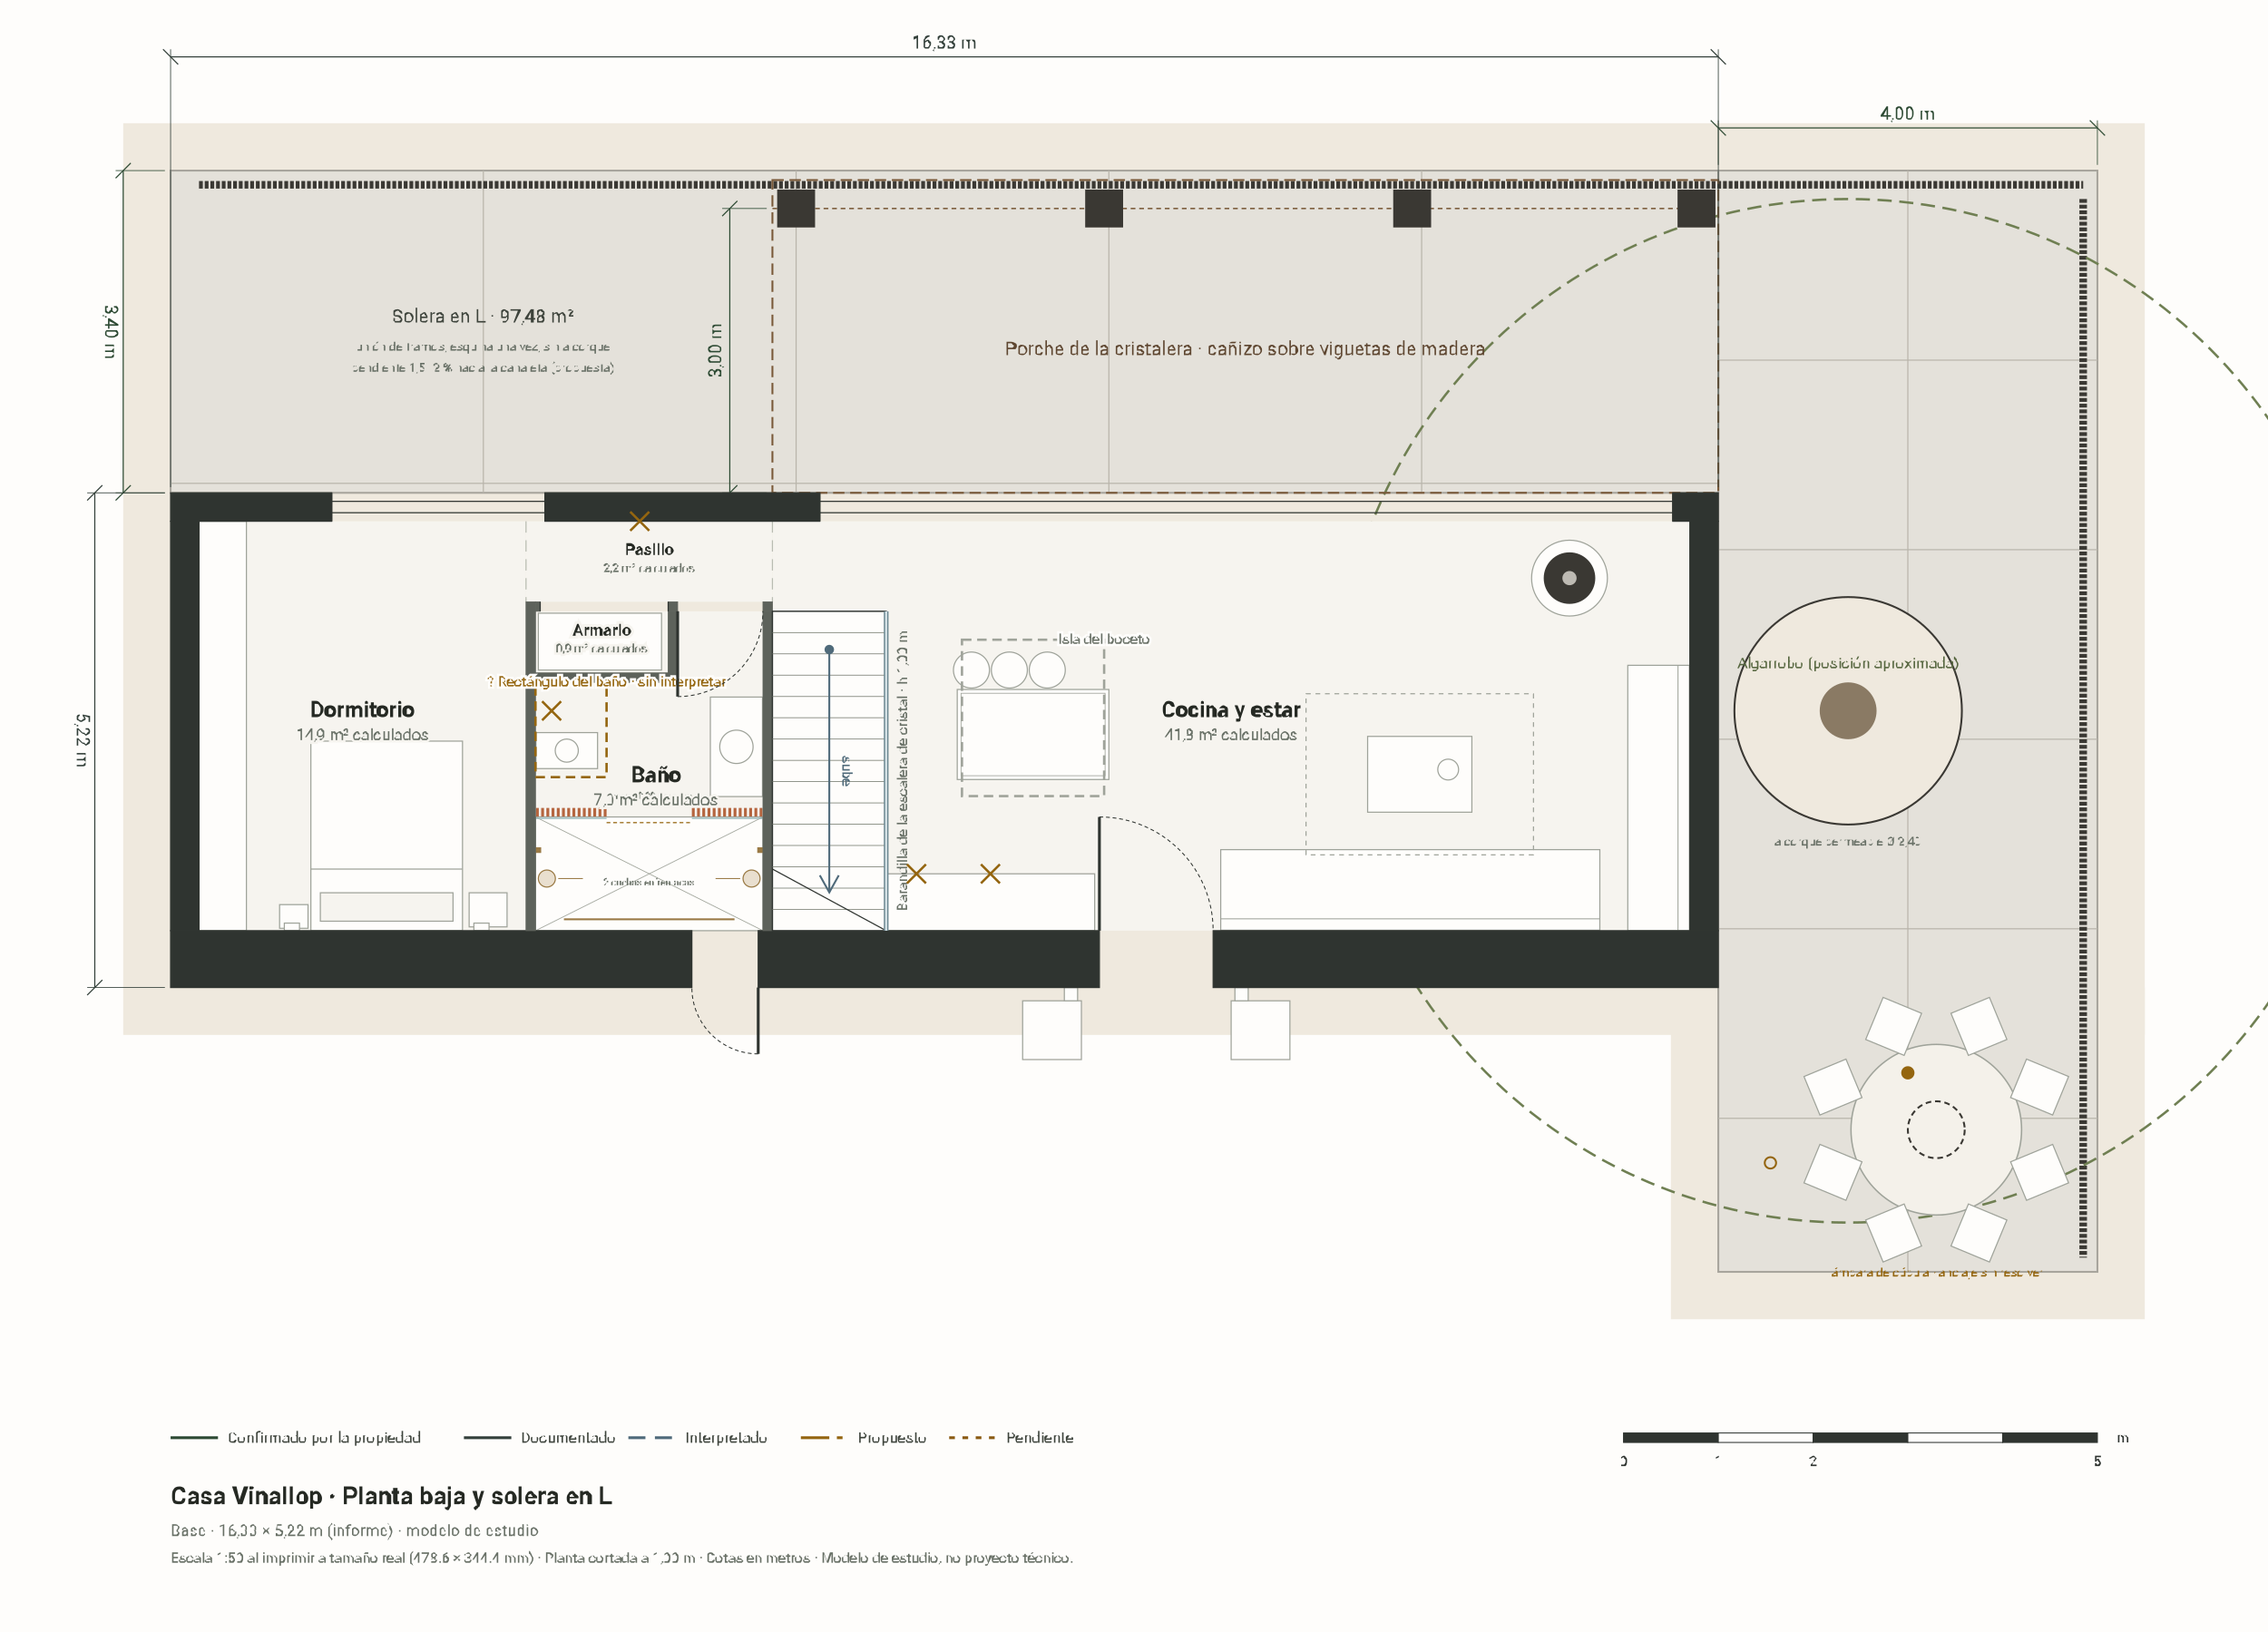
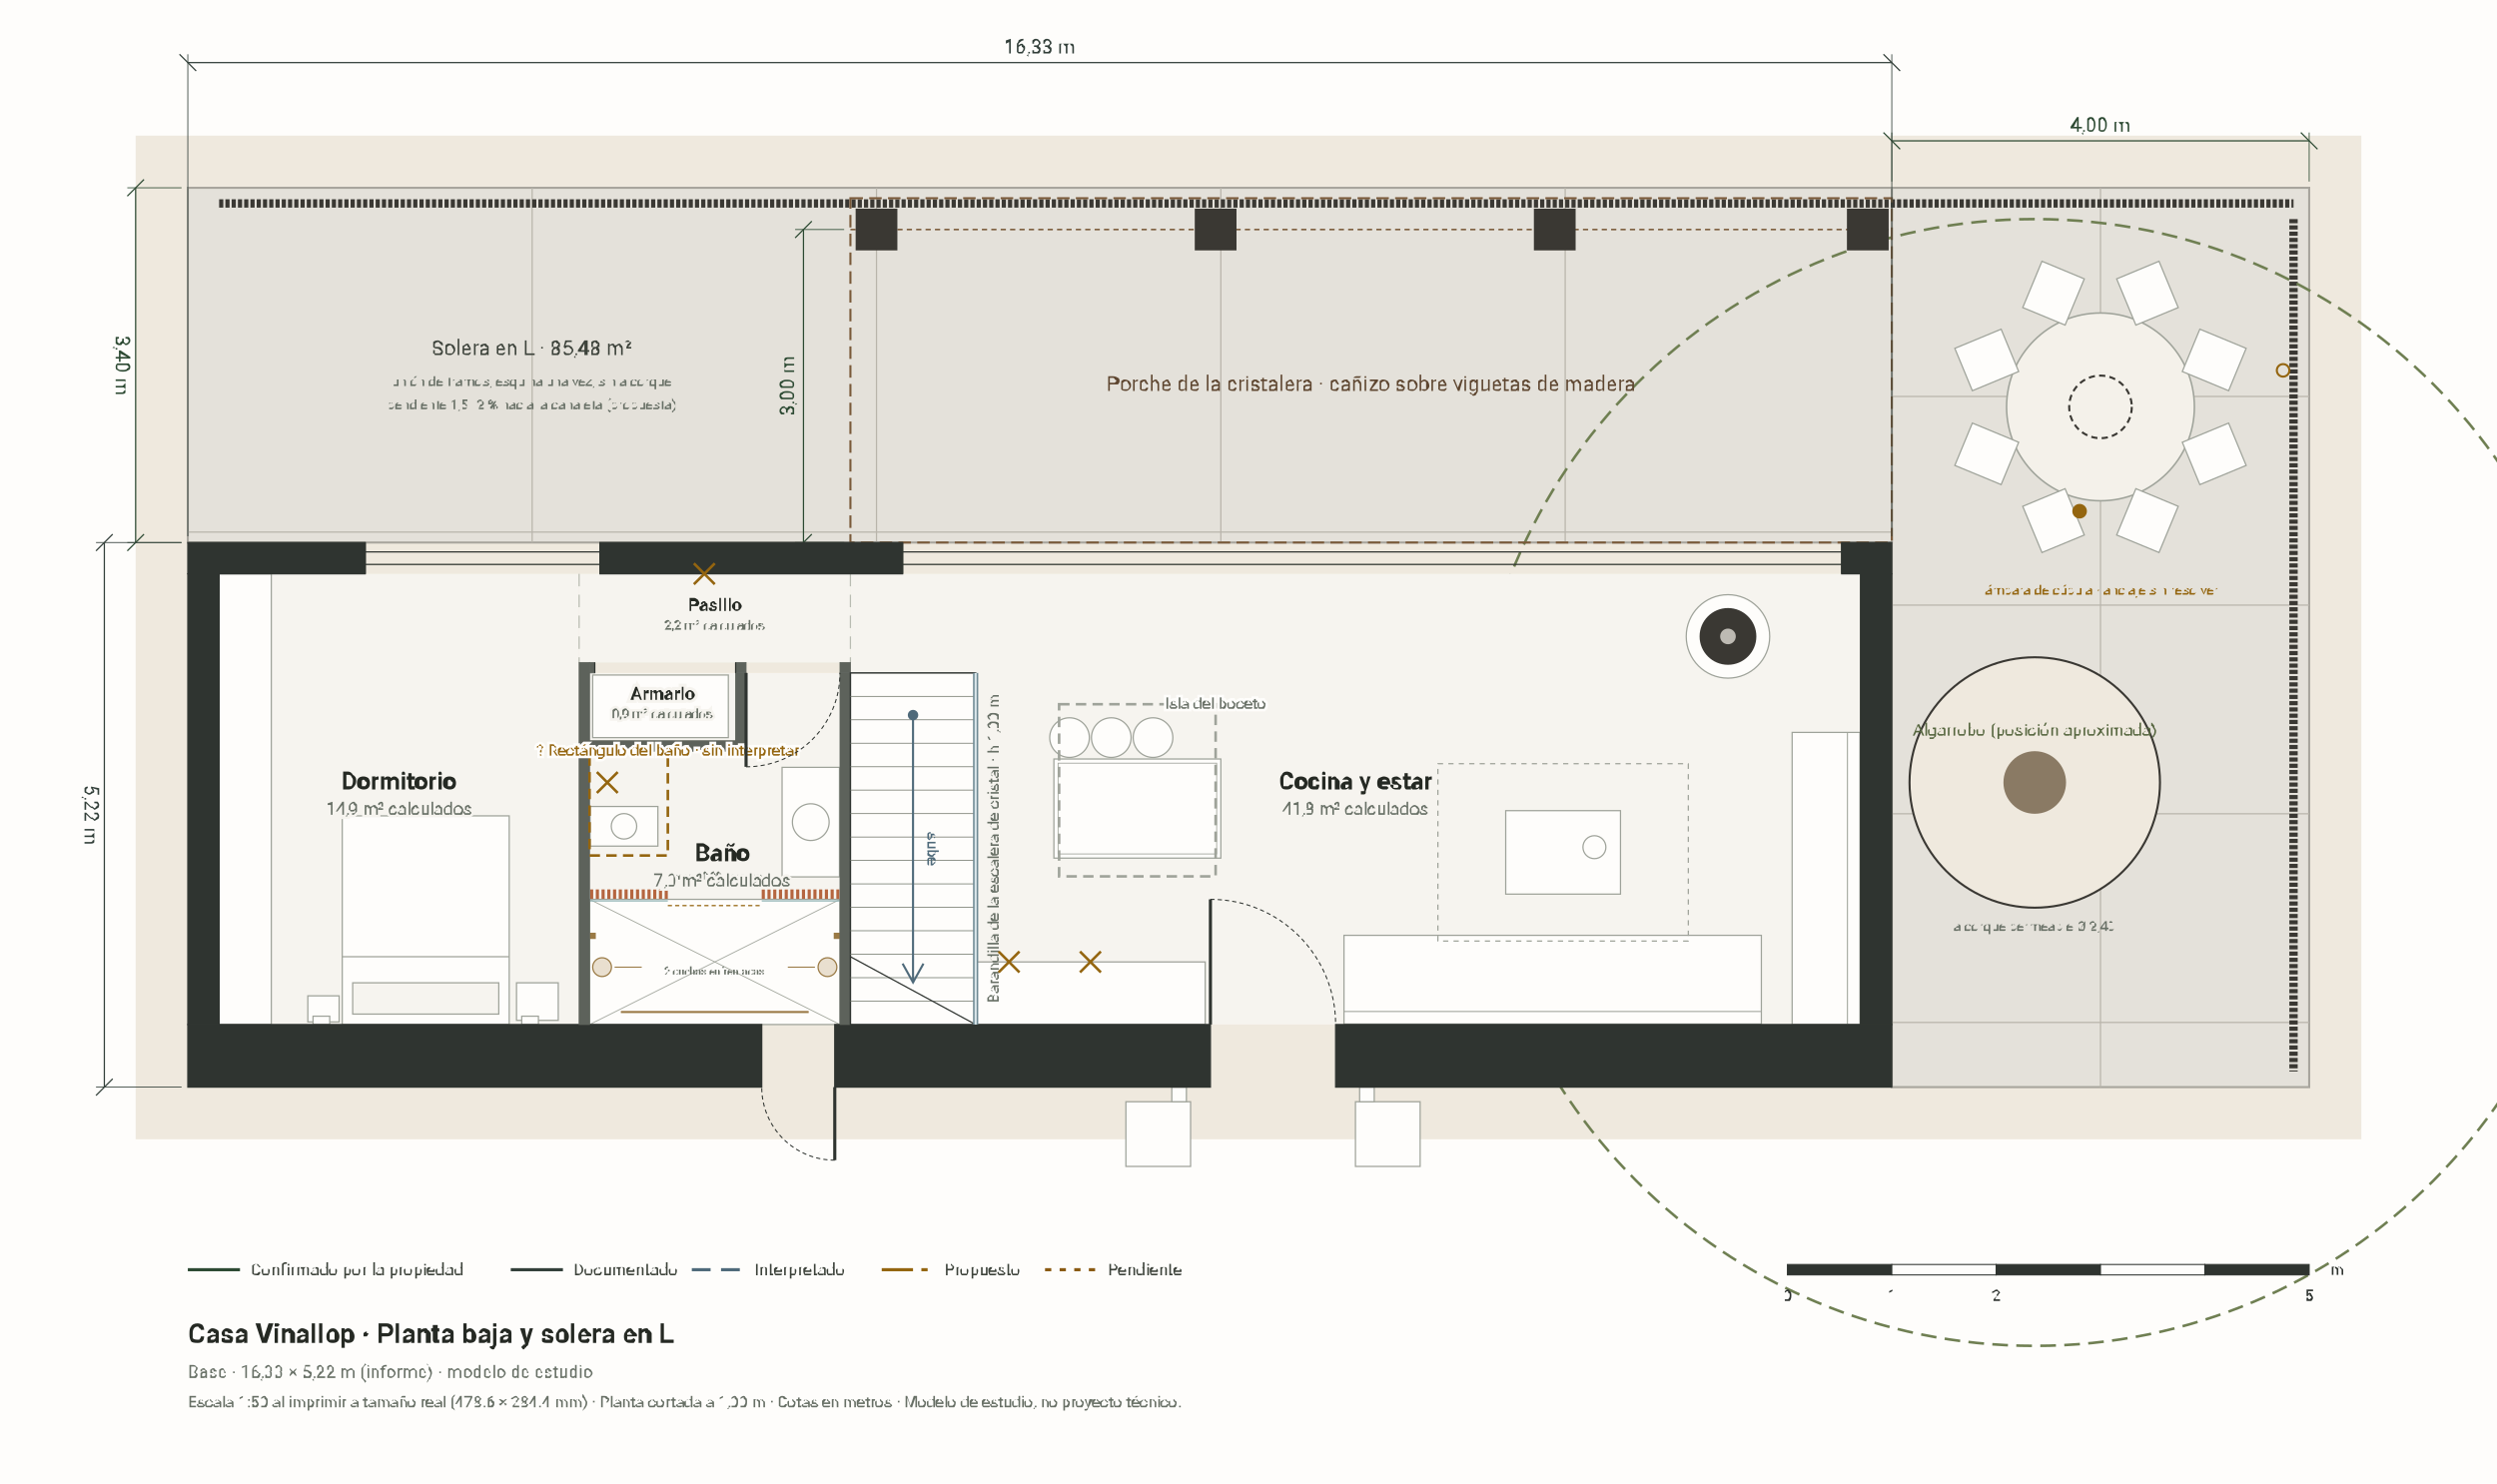
- <svg xmlns="http://www.w3.org/2000/svg" viewBox="-1.8 -5.2 23.93 17.22" width="478.6mm" height="344.4mm" font-family="system-ui, -apple-system, 'Segoe UI', Roboto, sans-serif" preserveAspectRatio="xMidYMid meet" data-units="m">
+ <svg xmlns="http://www.w3.org/2000/svg" viewBox="-1.8 -5.2 23.93 14.22" width="478.6mm" height="284.4mm" font-family="system-ui, -apple-system, 'Segoe UI', Roboto, sans-serif" preserveAspectRatio="xMidYMid meet" data-units="m">
  <style>.tnum{font-variant-numeric:tabular-nums}</style>
  <defs>
    <pattern id="hatch-prop" patternUnits="userSpaceOnUse" width="0.08" height="0.08" patternTransform="rotate(45)">
      <rect width="0.08" height="0.08" fill="#efe3c9" />
      <line x1="0" y1="0" x2="0" y2="0.08" stroke="#94650f" stroke-width="0.022" />
    </pattern>
  </defs>
-   <rect x="-1.8" y="-5.2" width="23.93" height="17.22" fill="#fefdfb" />
+   <rect x="-1.8" y="-5.2" width="23.93" height="14.22" fill="#fefdfb" />
  <g class="outdoor" pointer-events="none">
    <rect x="-0.5" y="-3.9" width="21.33" height="9.62" fill="#efe9de" stroke="none" />
-     <rect x="15.83" y="5.22" width="5" height="3.5" fill="#efe9de" stroke="none" />
-     <rect x="16.33" y="-3.4" width="4" height="11.62" fill="#e4e1da" stroke="#a8a59d" stroke-width="0.02" data-pavement="solera-l-lateral" />
+     <rect x="16.33" y="-3.4" width="4" height="8.62" fill="#e4e1da" stroke="#a8a59d" stroke-width="0.02" data-pavement="solera-l-lateral" />
    <rect x="0" y="-3.4" width="16.33" height="3.4" fill="#e4e1da" stroke="#a8a59d" stroke-width="0.02" data-pavement="solera-l-frontal-a" />
-     <line x1="18.33" y1="-3.4" x2="18.33" y2="8.22" stroke="#b9b5ab" stroke-width="0.012" />
+     <line x1="18.33" y1="-3.4" x2="18.33" y2="5.22" stroke="#b9b5ab" stroke-width="0.012" />
    <line x1="16.33" y1="-1.4" x2="20.33" y2="-1.4" stroke="#b9b5ab" stroke-width="0.012" />
    <line x1="16.33" y1="0.6" x2="20.33" y2="0.6" stroke="#b9b5ab" stroke-width="0.012" />
    <line x1="16.33" y1="2.6" x2="20.33" y2="2.6" stroke="#b9b5ab" stroke-width="0.012" />
    <line x1="16.33" y1="4.6" x2="20.33" y2="4.6" stroke="#b9b5ab" stroke-width="0.012" />
-     <line x1="16.33" y1="6.6" x2="20.33" y2="6.6" stroke="#b9b5ab" stroke-width="0.012" />
    <line x1="3.3" y1="-3.4" x2="3.3" y2="0" stroke="#b9b5ab" stroke-width="0.012" />
    <line x1="6.6" y1="-3.4" x2="6.6" y2="0" stroke="#b9b5ab" stroke-width="0.012" />
    <line x1="9.9" y1="-3.4" x2="9.9" y2="0" stroke="#b9b5ab" stroke-width="0.012" />
    <line x1="13.2" y1="-3.4" x2="13.2" y2="0" stroke="#b9b5ab" stroke-width="0.012" />
    <line x1="0" y1="-0.1" x2="16.33" y2="-0.1" stroke="#b9b5ab" stroke-width="0.012" />
    <circle cx="17.7" cy="2.3" r="1.2" fill="#efe9de" stroke="#3a3833" stroke-width="0.02" />
    <text x="17.7" y="3.72" font-size="0.13" fill="#687066" text-anchor="middle">alcorque permeable Ø 2,40</text>
    <line x1="0.3" y1="-3.25" x2="20.18" y2="-3.25" stroke="#3a3833" stroke-width="0.08" stroke-dasharray="0.04 0.02" />
-     <line x1="20.18" y1="-3.1" x2="20.18" y2="8.07" stroke="#3a3833" stroke-width="0.08" stroke-dasharray="0.04 0.02" />
+     <line x1="20.18" y1="-3.1" x2="20.18" y2="5.07" stroke="#3a3833" stroke-width="0.08" stroke-dasharray="0.04 0.02" />
    <circle cx="17.7" cy="2.3" r="5.4" fill="none" stroke="#6f7f52" stroke-width="0.025" stroke-dasharray="0.15 0.08" />
    <circle cx="17.7" cy="2.3" r="0.3" fill="#8a7a64" stroke="none" />
    <text x="17.7" y="1.85" font-size="0.16" fill="#56663f" text-anchor="middle">Algarrobo (posición aproximada)</text>
    <polygon points="8.99,5.36 9.61,5.36 9.61,5.98 8.99,5.98" fill="#fefdfb" stroke="#9fa39a" stroke-width="0.012" />
    <polygon points="11.19,5.36 11.81,5.36 11.81,5.98 11.19,5.98" fill="#fefdfb" stroke="#9fa39a" stroke-width="0.012" />
    <polygon points="9.43,5.22 9.57,5.22 9.57,5.36 9.43,5.36" fill="#fefdfb" stroke="#9fa39a" stroke-width="0.012" />
    <polygon points="11.23,5.22 11.37,5.22 11.37,5.36 11.23,5.36" fill="#fefdfb" stroke="#9fa39a" stroke-width="0.012" />
-     <circle cx="18.63" cy="6.72" r="0.9" fill="#f4f1ea" stroke="#9fa39a" stroke-width="0.015" />
-     <polygon points="19.582,7.465 19.414,7.059 19.858,6.875 20.026,7.281" fill="#fefdfb" stroke="#9fa39a" stroke-width="0.012" />
-     <polygon points="19.191,8.116 18.785,7.947 18.969,7.504 19.375,7.673" fill="#fefdfb" stroke="#9fa39a" stroke-width="0.012" />
-     <polygon points="18.475,7.947 18.069,8.116 17.885,7.673 18.291,7.504" fill="#fefdfb" stroke="#9fa39a" stroke-width="0.012" />
-     <polygon points="17.846,7.059 17.677,7.465 17.234,7.281 17.402,6.875" fill="#fefdfb" stroke="#9fa39a" stroke-width="0.012" />
-     <polygon points="17.677,5.975 17.846,6.381 17.402,6.565 17.234,6.159" fill="#fefdfb" stroke="#9fa39a" stroke-width="0.012" />
-     <polygon points="18.069,5.324 18.475,5.492 18.291,5.936 17.885,5.768" fill="#fefdfb" stroke="#9fa39a" stroke-width="0.012" />
-     <polygon points="18.785,5.492 19.191,5.324 19.375,5.768 18.969,5.936" fill="#fefdfb" stroke="#9fa39a" stroke-width="0.012" />
-     <polygon points="19.414,6.381 19.582,5.975 20.026,6.159 19.858,6.565" fill="#fefdfb" stroke="#9fa39a" stroke-width="0.012" />
-     <circle cx="18.63" cy="6.72" r="0.3" fill="none" stroke="#3a3833" stroke-width="0.02" stroke-dasharray="0.06 0.04" />
-     <circle cx="18.33" cy="6.12" r="0.07" fill="#94650f" stroke="none" />
-     <circle cx="16.88" cy="7.07" r="0.06" fill="none" stroke="#94650f" stroke-width="0.02" />
-     <text x="18.63" y="8.27" font-size="0.13" fill="#94650f" text-anchor="middle">lámpara de cúpula · anclaje sin resolver</text>
+     <circle cx="18.33" cy="-1.3" r="0.9" fill="#f4f1ea" stroke="#9fa39a" stroke-width="0.015" />
+     <polygon points="19.282,-0.555 19.114,-0.961 19.558,-1.145 19.726,-0.739" fill="#fefdfb" stroke="#9fa39a" stroke-width="0.012" />
+     <polygon points="18.891,0.096 18.485,-0.072 18.669,-0.516 19.075,-0.347" fill="#fefdfb" stroke="#9fa39a" stroke-width="0.012" />
+     <polygon points="18.175,-0.072 17.769,0.096 17.585,-0.347 17.991,-0.516" fill="#fefdfb" stroke="#9fa39a" stroke-width="0.012" />
+     <polygon points="17.546,-0.961 17.378,-0.555 16.934,-0.739 17.102,-1.145" fill="#fefdfb" stroke="#9fa39a" stroke-width="0.012" />
+     <polygon points="17.378,-2.045 17.546,-1.639 17.102,-1.455 16.934,-1.861" fill="#fefdfb" stroke="#9fa39a" stroke-width="0.012" />
+     <polygon points="17.769,-2.696 18.175,-2.527 17.991,-2.084 17.585,-2.252" fill="#fefdfb" stroke="#9fa39a" stroke-width="0.012" />
+     <polygon points="18.485,-2.527 18.891,-2.696 19.075,-2.252 18.669,-2.084" fill="#fefdfb" stroke="#9fa39a" stroke-width="0.012" />
+     <polygon points="19.114,-1.639 19.282,-2.045 19.726,-1.861 19.558,-1.455" fill="#fefdfb" stroke="#9fa39a" stroke-width="0.012" />
+     <circle cx="18.33" cy="-1.3" r="0.3" fill="none" stroke="#3a3833" stroke-width="0.02" stroke-dasharray="0.06 0.04" />
+     <circle cx="18.13" cy="-0.3" r="0.07" fill="#94650f" stroke="none" />
+     <circle cx="20.08" cy="-1.65" r="0.06" fill="none" stroke="#94650f" stroke-width="0.02" />
+     <text x="18.33" y="0.5" font-size="0.13" fill="#94650f" text-anchor="middle">lámpara de cúpula · anclaje sin resolver</text>
    <rect x="6.35" y="-3.3" width="9.98" height="3.3" fill="none" stroke="#7a5a3a" stroke-width="0.02" stroke-dasharray="0.12 0.06" data-porch="porche-cristalera" />
    <line x1="6.35" y1="-3" x2="16.33" y2="-3" stroke="#7a5a3a" stroke-width="0.015" stroke-dasharray="0.05 0.04" />
    <rect x="6.4" y="-3.2" width="0.4" height="0.4" fill="#3a3833" stroke="none" />
    <rect x="9.65" y="-3.2" width="0.4" height="0.4" fill="#3a3833" stroke="none" />
    <rect x="12.9" y="-3.2" width="0.4" height="0.4" fill="#3a3833" stroke="none" />
    <rect x="15.9" y="-3.2" width="0.4" height="0.4" fill="#3a3833" stroke="none" />
    <g class="dim" stroke="#2d4a33" fill="#2d4a33" stroke-width="0.012">
      <line x1="6.29" y1="0" x2="5.82" y2="0" stroke-width="0.008" />
      <line x1="6.29" y1="-3" x2="5.82" y2="-3" stroke-width="0.008" />
      <line x1="5.9" y1="0" x2="5.9" y2="-3" />
      <line x1="5.82" y1="0.08" x2="5.98" y2="-0.08" />
      <line x1="5.82" y1="-2.92" x2="5.98" y2="-3.08" />
      <text x="5.76" y="-1.5" font-size="0.19" text-anchor="middle" dominant-baseline="middle" stroke="none" class="tnum" transform="rotate(-90 5.76 -1.5)">3,00 m</text>
    </g>
    <text x="11.34" y="-1.45" font-size="0.2" fill="#5e4630" text-anchor="middle">Porche de la cristalera · cañizo sobre viguetas de madera</text>
    <g class="dim" stroke="#2d4a33" fill="#2d4a33" stroke-width="0.012">
      <line x1="-0.06" y1="-3.4" x2="-0.58" y2="-3.4" stroke-width="0.008" />
      <line x1="-0.06" y1="0" x2="-0.58" y2="0" stroke-width="0.008" />
      <line x1="-0.5" y1="-3.4" x2="-0.5" y2="0" />
      <line x1="-0.42" y1="-3.48" x2="-0.58" y2="-3.32" />
      <line x1="-0.42" y1="-0.08" x2="-0.58" y2="0.08" />
      <text x="-0.64" y="-1.7" font-size="0.19" text-anchor="middle" dominant-baseline="middle" stroke="none" class="tnum" transform="rotate(90 -0.64 -1.7)">3,40 m</text>
    </g>
    <g class="dim" stroke="#2d4a33" fill="#2d4a33" stroke-width="0.012">
      <line x1="16.33" y1="-3.46" x2="16.33" y2="-3.93" stroke-width="0.008" />
      <line x1="20.33" y1="-3.46" x2="20.33" y2="-3.93" stroke-width="0.008" />
      <line x1="16.33" y1="-3.85" x2="20.33" y2="-3.85" />
      <line x1="16.25" y1="-3.93" x2="16.41" y2="-3.77" />
      <line x1="20.25" y1="-3.93" x2="20.41" y2="-3.77" />
      <text x="18.33" y="-3.99" font-size="0.19" text-anchor="middle" dominant-baseline="middle" stroke="none" class="tnum" transform="rotate(0 18.33 -3.99)">4,00 m</text>
    </g>
-     <text x="3.3" y="-1.8" font-size="0.2" fill="#3d433b" text-anchor="middle">Solera en L · 97,48 m²</text>
+     <text x="3.3" y="-1.8" font-size="0.2" fill="#3d433b" text-anchor="middle">Solera en L · 85,48 m²</text>
    <text x="3.3" y="-1.5" font-size="0.13" fill="#687066" text-anchor="middle">unión de tramos, esquina una vez, sin alcorque</text>
    <text x="3.3" y="-1.28" font-size="0.13" fill="#687066" text-anchor="middle">pendiente 1,5–2 % hacia la canaleta (propuesta)</text>
  </g>
  <g class="rooms">
    <polygon class="room" data-room="dormitorio" points="0.3,0.3 3.75,0.3 3.75,4.62 0.3,4.62" fill="#f6f4ef" stroke="none" stroke-width="0" />
    <polygon class="room" data-room="pasillo" points="3.75,0.3 6.35,0.3 6.35,1.15 3.75,1.15" fill="#f6f4ef" stroke="none" stroke-width="0" />
    <polygon class="room" data-room="bano" points="5.35,1.25 6.25,1.25 6.25,4.62 3.85,4.62 3.85,2 5.35,2" fill="#f6f4ef" stroke="none" stroke-width="0" />
    <polygon class="room" data-room="armario-pasillo" points="3.85,1.25 5.25,1.25 5.25,1.9 3.85,1.9" fill="#f6f4ef" stroke="none" stroke-width="0" />
    <polygon class="room" data-room="dia" points="6.35,0.3 16.03,0.3 16.03,4.62 6.35,4.62" fill="#f6f4ef" stroke="none" stroke-width="0" />
    <line x1="3.75" y1="0.3" x2="3.75" y2="1.15" stroke="#b9bcb2" stroke-width="0.012" stroke-dasharray="0.12 0.08" />
    <line x1="6.35" y1="0.3" x2="6.35" y2="1.15" stroke="#b9bcb2" stroke-width="0.012" stroke-dasharray="0.12 0.08" />
  </g>
  <g class="furniture" stroke="#9fa39a" stroke-width="0.012" fill="#fefdfb">
    <polygon points="0.3,4.62 0.3,0.3 0.8,0.3 0.8,4.62" />
    <polygon points="3.08,4.62 1.48,4.62 1.48,2.62 3.08,2.62" />
    <polygon points="2.98,4.52 1.58,4.52 1.58,4.22 2.98,4.22" fill="#f6f4ef" />
    <line x1="3.08" y1="3.97" x2="1.48" y2="3.97" />
    <polygon points="3.55,4.58 3.15,4.58 3.15,4.22 3.55,4.22" />
    <polygon points="1.45,4.595 1.15,4.595 1.15,4.345 1.45,4.345" />
    <polygon points="1.36,4.62 1.2,4.62 1.2,4.54 1.36,4.54" />
    <polygon points="3.36,4.62 3.2,4.62 3.2,4.54 3.36,4.54" />
    <polygon points="5.18,1.87 3.88,1.87 3.88,1.27 5.18,1.27" />
    <polygon points="3.85,3.42 6.25,3.42 6.25,4.62 3.85,4.62" />
    <line x1="3.85" y1="3.42" x2="6.25" y2="4.62" stroke-width="0.008" pointer-events="none" />
    <line x1="6.25" y1="3.42" x2="3.85" y2="4.62" stroke-width="0.008" pointer-events="none" />
    <line x1="4.6" y1="3.37" x2="3.85" y2="3.37" stroke="#b5653f" stroke-width="0.09" stroke-dasharray="0.03 0.025" pointer-events="none" />
    <line x1="4.6" y1="3.435" x2="3.85" y2="3.435" stroke="#8fb3b5" stroke-width="0.012" pointer-events="none" />
    <circle cx="3.97" cy="4.07" r="0.09" fill="#e9dfcf" stroke="#9a7a45" stroke-width="0.012" pointer-events="none" />
    <line x1="4.09" y1="4.07" x2="4.35" y2="4.07" stroke="#9a7a45" stroke-width="0.01" marker-end="none" pointer-events="none" />
    <rect x="3.85" y="3.74" width="0.06" height="0.06" fill="#9a7a45" stroke="none" pointer-events="none" />
    <line x1="5.5" y1="3.37" x2="6.25" y2="3.37" stroke="#b5653f" stroke-width="0.09" stroke-dasharray="0.03 0.025" pointer-events="none" />
    <line x1="5.5" y1="3.435" x2="6.25" y2="3.435" stroke="#8fb3b5" stroke-width="0.012" pointer-events="none" />
    <circle cx="6.13" cy="4.07" r="0.09" fill="#e9dfcf" stroke="#9a7a45" stroke-width="0.012" pointer-events="none" />
    <line x1="6.01" y1="4.07" x2="5.75" y2="4.07" stroke="#9a7a45" stroke-width="0.01" marker-end="none" pointer-events="none" />
    <rect x="6.19" y="3.74" width="0.06" height="0.06" fill="#9a7a45" stroke="none" pointer-events="none" />
    <line x1="4.6" y1="3.48" x2="5.5" y2="3.48" stroke="#94650f" stroke-width="0.012" stroke-dasharray="0.04 0.03" pointer-events="none" />
    <line x1="4.15" y1="4.5" x2="5.95" y2="4.5" stroke="#9a7a45" stroke-width="0.02" pointer-events="none" />
    <text x="5.05" y="3.23" font-size="0.1" fill="#687066" stroke="none" text-anchor="middle" pointer-events="none">acceso 0,90 · cortina</text>
    <text x="5.05" y="4.14" font-size="0.1" fill="#687066" stroke="none" text-anchor="middle" pointer-events="none">2 duchas enfrentadas</text>
    <polygon points="6.245,2.155 6.245,3.205 5.695,3.205 5.695,2.155" />
    <circle cx="5.97" cy="2.68" r="0.176" fill="none" />
    <polygon points="3.855,2.91 3.855,2.53 4.505,2.53 4.505,2.91" />
    <circle cx="4.18" cy="2.72" r="0.122" fill="none" />
    <polygon points="9.75,4.62 7.55,4.62 7.55,4.02 9.75,4.02" />
    <polygon points="8.3,2.075 9.9,2.075 9.9,3.025 8.3,3.025" />
    <polygon points="8.34,2.115 9.86,2.115 9.86,2.985 8.34,2.985" fill="none" stroke-width="0.008" />
    <circle cx="8.45" cy="1.87" r="0.19" />
    <circle cx="8.85" cy="1.87" r="0.19" />
    <circle cx="9.25" cy="1.87" r="0.19" />
    <polygon points="15.08,4.615 11.08,4.615 11.08,3.765 15.08,3.765" />
    <line x1="15.08" y1="4.495" x2="11.08" y2="4.495" stroke-width="0.01" />
    <polygon points="16.025,1.82 16.025,4.62 15.375,4.62 15.375,1.82" />
    <line x1="15.905" y1="1.82" x2="15.905" y2="4.62" stroke-width="0.01" />
    <circle cx="14.76" cy="0.9" r="0.4" />
    <circle cx="14.76" cy="0.9" r="0.272" fill="#3a3833" stroke="none" />
    <circle cx="14.76" cy="0.9" r="0.075" fill="#bdbab3" stroke="none" />
    <polygon points="11.98,2.12 14.38,2.12 14.38,3.82 11.98,3.82" fill="none" stroke-dasharray="0.05 0.05" pointer-events="none" />
    <polygon points="12.63,2.57 13.73,2.57 13.73,3.37 12.63,3.37" />
    <circle cx="13.48" cy="2.92" r="0.11" />
  </g>
  <g class="walls">
    <polygon data-wall="muro-A" points="0,0 1.7,0 1.7,0.3 0,0.3" fill="#2f3430" stroke="#2f3430" stroke-width="0.012" />
    <polygon data-wall="muro-A" points="3.95,0 6.85,0 6.85,0.3 3.95,0.3" fill="#2f3430" stroke="#2f3430" stroke-width="0.012" />
    <polygon data-wall="muro-A" points="15.85,0 16.33,0 16.33,0.3 15.85,0.3" fill="#2f3430" stroke="#2f3430" stroke-width="0.012" />
    <polygon data-wall="muro-derecho" points="16.33,0.3 16.33,4.62 16.03,4.62 16.03,0.3" fill="#2f3430" stroke="#2f3430" stroke-width="0.012" />
    <polygon data-wall="muro-B" points="0,4.62 5.5,4.62 5.5,5.22 0,5.22" fill="#2f3430" stroke="#2f3430" stroke-width="0.012" />
    <polygon data-wall="muro-B" points="6.2,4.62 9.8,4.62 9.8,5.22 6.2,5.22" fill="#2f3430" stroke="#2f3430" stroke-width="0.012" />
    <polygon data-wall="muro-B" points="11,4.62 16.33,4.62 16.33,5.22 11,5.22" fill="#2f3430" stroke="#2f3430" stroke-width="0.012" />
    <polygon data-wall="muro-izquierdo" points="0.3,0.3 0.3,4.62 0,4.62 0,0.3" fill="#2f3430" stroke="#2f3430" stroke-width="0.012" />
    <polygon data-wall="tab-dormitorio" points="3.85,1.15 3.85,4.62 3.75,4.62 3.75,1.15" fill="#5d625b" stroke="#5d625b" stroke-width="0.008" />
    <polygon data-wall="tab-pasillo" points="3.85,1.15 3.9,1.15 3.9,1.25 3.85,1.25" fill="#5d625b" stroke="#5d625b" stroke-width="0.008" />
    <polygon data-wall="tab-pasillo" points="5.25,1.15 5.35,1.15 5.35,1.25 5.25,1.25" fill="#5d625b" stroke="#5d625b" stroke-width="0.008" />
    <polygon data-wall="tab-pasillo" points="6.25,1.15 6.35,1.15 6.35,1.25 6.25,1.25" fill="#5d625b" stroke="#5d625b" stroke-width="0.008" />
    <polygon data-wall="tab-escalera" points="6.35,1.25 6.35,4.62 6.25,4.62 6.25,1.25" fill="#5d625b" stroke="#5d625b" stroke-width="0.008" />
    <polygon data-wall="tab-armario-lado" points="5.35,1.25 5.35,2 5.25,2 5.25,1.25" fill="#5d625b" stroke="#5d625b" stroke-width="0.008" />
    <polygon data-wall="tab-armario-fondo" points="3.85,1.9 5.35,1.9 5.35,2 3.85,2" fill="#5d625b" stroke="#5d625b" stroke-width="0.008" />
  </g>
  <g class="stairs" pointer-events="none">
    <polygon points="6.35,1.25 7.55,1.25 7.55,4.62 6.35,4.62" fill="#fefdfb" stroke="#2f3430" stroke-width="0.014" />
    <line x1="6.35" y1="1.475" x2="7.55" y2="1.475" stroke="#7d8277" stroke-width="0.008" />
    <line x1="6.35" y1="1.699" x2="7.55" y2="1.699" stroke="#7d8277" stroke-width="0.008" />
    <line x1="6.35" y1="1.924" x2="7.55" y2="1.924" stroke="#7d8277" stroke-width="0.008" />
    <line x1="6.35" y1="2.149" x2="7.55" y2="2.149" stroke="#7d8277" stroke-width="0.008" />
    <line x1="6.35" y1="2.373" x2="7.55" y2="2.373" stroke="#7d8277" stroke-width="0.008" />
    <line x1="6.35" y1="2.598" x2="7.55" y2="2.598" stroke="#7d8277" stroke-width="0.008" />
    <line x1="6.35" y1="2.823" x2="7.55" y2="2.823" stroke="#7d8277" stroke-width="0.008" />
    <line x1="6.35" y1="3.047" x2="7.55" y2="3.047" stroke="#7d8277" stroke-width="0.008" />
    <line x1="6.35" y1="3.272" x2="7.55" y2="3.272" stroke="#7d8277" stroke-width="0.008" />
    <line x1="6.35" y1="3.497" x2="7.55" y2="3.497" stroke="#7d8277" stroke-width="0.008" />
    <line x1="6.35" y1="3.721" x2="7.55" y2="3.721" stroke="#7d8277" stroke-width="0.008" />
    <line x1="6.35" y1="3.946" x2="7.55" y2="3.946" stroke="#7d8277" stroke-width="0.008" />
    <line x1="6.35" y1="4.171" x2="7.55" y2="4.171" stroke="#7d8277" stroke-width="0.008" />
    <line x1="6.35" y1="4.395" x2="7.55" y2="4.395" stroke="#7d8277" stroke-width="0.008" />
    <line x1="6.95" y1="1.654" x2="6.95" y2="4.216" stroke="#4f6a7a" stroke-width="0.02" />
    <circle cx="6.95" cy="1.654" r="0.05" fill="#4f6a7a" />
    <path d="M 6.85 4.036 L 6.95 4.216 L 7.05 4.036" fill="none" stroke="#4f6a7a" stroke-width="0.02" />
    <g stroke="#2f3430" stroke-width="0.012">
      <line x1="6.35" y1="3.97" x2="7.55" y2="4.62" />
    </g>
    <text x="7.09" y="2.935" font-size="0.15" fill="#4f6a7a" transform="rotate(90 7.09 2.935)" text-anchor="middle">sube</text>
  </g>
  <g data-railing="barandilla-escalera" pointer-events="none">
    <polyline points="7.55,1.25 7.55,4.62" fill="none" stroke="#6f8a94" stroke-width="0.05" />
    <polyline points="7.55,1.25 7.55,4.62" fill="none" stroke="#dce8ec" stroke-width="0.02" />
  </g>
  <text x="7.73" y="2.935" font-size="0.15" fill="#687066" text-anchor="middle" dominant-baseline="middle" transform="rotate(-90 7.73 2.935)">Barandilla de la escalera de cristal · h 1,00 m</text>
  <g class="traces" pointer-events="none">
    <g stroke="#94650f" stroke-width="0.025" data-trace="x-ducha">
      <line x1="3.92" y1="2.2" x2="4.12" y2="2.4" />
      <line x1="3.92" y1="2.4" x2="4.12" y2="2.2" />
    </g>
    <polygon points="3.85,2 4.6,2 4.6,3 3.85,3" fill="none" stroke="#94650f" stroke-width="0.025" stroke-dasharray="0.1 0.06" />
    <text x="4.6" y="2" font-size="0.15" fill="#94650f" text-anchor="middle" dominant-baseline="middle" paint-order="stroke" stroke="#fefdfb" stroke-width="0.05">? Rectángulo del baño · sin interpretar</text>
    <polygon points="8.35,1.55 9.85,1.55 9.85,3.2 8.35,3.2" fill="none" stroke="#9fa39a" stroke-width="0.025" stroke-dasharray="0.1 0.06" />
    <text x="9.85" y="1.55" font-size="0.15" fill="#687066" text-anchor="middle" dominant-baseline="middle" paint-order="stroke" stroke="#fefdfb" stroke-width="0.05">Isla del boceto</text>
    <g stroke="#94650f" stroke-width="0.025" data-trace="x-frontal-a">
      <line x1="4.85" y1="0.2" x2="5.05" y2="0.4" />
      <line x1="4.85" y1="0.4" x2="5.05" y2="0.2" />
    </g>
    <g stroke="#94650f" stroke-width="0.025" data-trace="x-cocina-1">
      <line x1="7.77" y1="3.92" x2="7.97" y2="4.12" />
      <line x1="7.77" y1="4.12" x2="7.97" y2="3.92" />
    </g>
    <g stroke="#94650f" stroke-width="0.025" data-trace="x-cocina-2">
      <line x1="8.55" y1="3.92" x2="8.75" y2="4.12" />
      <line x1="8.55" y1="4.12" x2="8.75" y2="3.92" />
    </g>
  </g>
  <g class="openings">
    <polygon class="opening-hit" data-opening="obertura-9m" points="6.85,-0.15 15.85,-0.15 15.85,0.45 6.85,0.45" fill="transparent" stroke="none" stroke-width="0.03" />
    <g stroke="#2f3430" stroke-width="0.012" pointer-events="none">
      <line x1="6.85" y1="0.09" x2="15.85" y2="0.09" />
      <line x1="6.85" y1="0.21" x2="15.85" y2="0.21" />
      <line x1="6.85" y1="0" x2="6.85" y2="0.3" />
      <line x1="15.85" y1="0" x2="15.85" y2="0.3" />
    </g>
    <polygon class="opening-hit" data-opening="obertura-225-pb" points="1.7,-0.15 3.95,-0.15 3.95,0.45 1.7,0.45" fill="transparent" stroke="none" stroke-width="0.03" />
    <g stroke="#2f3430" stroke-width="0.012" pointer-events="none">
      <line x1="1.7" y1="0.09" x2="3.95" y2="0.09" />
      <line x1="1.7" y1="0.21" x2="3.95" y2="0.21" />
      <line x1="1.7" y1="0" x2="1.7" y2="0.3" />
      <line x1="3.95" y1="0" x2="3.95" y2="0.3" />
    </g>
    <polygon class="opening-hit" data-opening="puerta-120" points="9.8,4.47 11,4.47 11,5.37 9.8,5.37" fill="transparent" stroke="none" stroke-width="0.03" />
    <g stroke="#2f3430" stroke-width="0.012" pointer-events="none">
      <line x1="9.8" y1="4.62" x2="9.8" y2="3.42" stroke-width="0.03" />
      <path d="M 9.8 3.42 A 1.2 1.2 0 0 1 11 4.62" fill="none" stroke-dasharray="0.04 0.03" stroke-width="0.01" />
    </g>
    <polygon class="opening-hit" data-opening="puerta-70" points="5.5,4.47 6.2,4.47 6.2,5.37 5.5,5.37" fill="transparent" stroke="none" stroke-width="0.03" />
    <g stroke="#2f3430" stroke-width="0.012" pointer-events="none">
      <line x1="6.2" y1="5.22" x2="6.2" y2="5.92" stroke-width="0.03" />
      <path d="M 6.2 5.92 A 0.7 0.7 0 0 1 5.5 5.22" fill="none" stroke-dasharray="0.04 0.03" stroke-width="0.01" />
    </g>
    <polygon class="opening-hit" data-opening="puerta-bano" points="5.35,1 6.25,1 6.25,1.4 5.35,1.4" fill="transparent" stroke="none" stroke-width="0.03" />
    <g stroke="#2f3430" stroke-width="0.012" pointer-events="none">
      <line x1="5.35" y1="1.25" x2="5.35" y2="2.15" stroke-width="0.03" />
      <path d="M 5.35 2.15 A 0.9 0.9 0 0 0 6.25 1.25" fill="none" stroke-dasharray="0.04 0.03" stroke-width="0.01" />
    </g>
    <polygon class="opening-hit" data-opening="puertas-armario" points="3.9,1 5.25,1 5.25,1.4 3.9,1.4" fill="transparent" stroke="none" stroke-width="0.03" />
    <g stroke="#2f3430" stroke-width="0.012" pointer-events="none">
      <line x1="3.9" y1="1.15" x2="3.9" y2="1.25" stroke-width="0.012" />
      <line x1="5.25" y1="1.15" x2="5.25" y2="1.25" stroke-width="0.012" />
    </g>
  </g>
  <g class="room-labels" pointer-events="none">
    <text x="2.025" y="2.368" font-size="0.23" font-weight="600" text-anchor="middle" fill="#252923" paint-order="stroke" stroke="#f6f4ef" stroke-width="0.06">Dormitorio</text>
    <text x="2.025" y="2.61" font-size="0.166" text-anchor="middle" fill="#687066" class="tnum" paint-order="stroke" stroke="#f6f4ef" stroke-width="0.05">14,9 m² calculados</text>
    <text x="5.05" y="0.657" font-size="0.17" font-weight="600" text-anchor="middle" fill="#252923" paint-order="stroke" stroke="#f6f4ef" stroke-width="0.06">Pasillo</text>
    <text x="5.05" y="0.836" font-size="0.122" text-anchor="middle" fill="#687066" class="tnum" paint-order="stroke" stroke="#f6f4ef" stroke-width="0.05">2,2 m² calculados</text>
    <text x="5.123" y="3.055" font-size="0.23" font-weight="600" text-anchor="middle" fill="#252923" paint-order="stroke" stroke="#f6f4ef" stroke-width="0.06">Baño</text>
    <text x="5.123" y="3.296" font-size="0.166" text-anchor="middle" fill="#687066" class="tnum" paint-order="stroke" stroke="#f6f4ef" stroke-width="0.05">7,0 m² calculados</text>
    <text x="4.55" y="1.507" font-size="0.17" font-weight="600" text-anchor="middle" fill="#252923" paint-order="stroke" stroke="#f6f4ef" stroke-width="0.06">Armario</text>
    <text x="4.55" y="1.685" font-size="0.122" text-anchor="middle" fill="#687066" class="tnum" paint-order="stroke" stroke="#f6f4ef" stroke-width="0.05">0,9 m² calculados</text>
    <text x="11.19" y="2.368" font-size="0.23" font-weight="600" text-anchor="middle" fill="#252923" paint-order="stroke" stroke="#f6f4ef" stroke-width="0.06">Cocina y estar</text>
    <text x="11.19" y="2.61" font-size="0.166" text-anchor="middle" fill="#687066" class="tnum" paint-order="stroke" stroke="#f6f4ef" stroke-width="0.05">41,8 m² calculados</text>
  </g>
  <g class="dims">
    <g class="dim" stroke="#33403a" fill="#33403a" stroke-width="0.012">
      <line x1="0" y1="-0.06" x2="0" y2="-4.68" stroke-width="0.008" />
      <line x1="16.33" y1="-0.06" x2="16.33" y2="-4.68" stroke-width="0.008" />
      <line x1="0" y1="-4.6" x2="16.33" y2="-4.6" />
      <line x1="-0.08" y1="-4.68" x2="0.08" y2="-4.52" />
      <line x1="16.25" y1="-4.68" x2="16.41" y2="-4.52" />
      <text x="8.165" y="-4.74" font-size="0.19" text-anchor="middle" dominant-baseline="middle" stroke="none" class="tnum" transform="rotate(0 8.165 -4.74)">16,33 m</text>
    </g>
    <g class="dim" stroke="#33403a" fill="#33403a" stroke-width="0.012">
      <line x1="-0.06" y1="0" x2="-0.88" y2="0" stroke-width="0.008" />
      <line x1="-0.06" y1="5.22" x2="-0.88" y2="5.22" stroke-width="0.008" />
      <line x1="-0.8" y1="0" x2="-0.8" y2="5.22" />
      <line x1="-0.72" y1="-0.08" x2="-0.88" y2="0.08" />
      <line x1="-0.72" y1="5.14" x2="-0.88" y2="5.3" />
      <text x="-0.94" y="2.61" font-size="0.19" text-anchor="middle" dominant-baseline="middle" stroke="none" class="tnum" transform="rotate(90 -0.94 2.61)">5,22 m</text>
    </g>
  </g>
  <g class="legend" font-size="0.16" fill="#3d433b">
-     <line x1="0" y1="9.97" x2="0.5" y2="9.97" stroke="#2d4a33" stroke-width="0.03" />
-     <text x="0.6" y="10.025">Confirmado por la propiedad</text>
-     <line x1="3.095" y1="9.97" x2="3.595" y2="9.97" stroke="#33403a" stroke-width="0.03" />
-     <text x="3.695" y="10.025">Documentado</text>
-     <line x1="4.83" y1="9.97" x2="5.33" y2="9.97" stroke="#4f6a7a" stroke-width="0.03" stroke-dasharray="0.18 0.1" />
-     <text x="5.43" y="10.025">Interpretado</text>
-     <line x1="6.65" y1="9.97" x2="7.15" y2="9.97" stroke="#94650f" stroke-width="0.03" stroke-dasharray="0.3 0.08 0.06 0.08" />
-     <text x="7.25" y="10.025">Propuesto</text>
-     <line x1="8.215" y1="9.97" x2="8.715" y2="9.97" stroke="#8a5a12" stroke-width="0.03" stroke-dasharray="0.06 0.08" />
-     <text x="8.815" y="10.025">Pendiente</text>
+     <line x1="0" y1="6.97" x2="0.5" y2="6.97" stroke="#2d4a33" stroke-width="0.03" />
+     <text x="0.6" y="7.025">Confirmado por la propiedad</text>
+     <line x1="3.095" y1="6.97" x2="3.595" y2="6.97" stroke="#33403a" stroke-width="0.03" />
+     <text x="3.695" y="7.025">Documentado</text>
+     <line x1="4.83" y1="6.97" x2="5.33" y2="6.97" stroke="#4f6a7a" stroke-width="0.03" stroke-dasharray="0.18 0.1" />
+     <text x="5.43" y="7.025">Interpretado</text>
+     <line x1="6.65" y1="6.97" x2="7.15" y2="6.97" stroke="#94650f" stroke-width="0.03" stroke-dasharray="0.3 0.08 0.06 0.08" />
+     <text x="7.25" y="7.025">Propuesto</text>
+     <line x1="8.215" y1="6.97" x2="8.715" y2="6.97" stroke="#8a5a12" stroke-width="0.03" stroke-dasharray="0.06 0.08" />
+     <text x="8.815" y="7.025">Pendiente</text>
  </g>
  <g class="scale" font-size="0.15" fill="#2f3430">
-     <rect x="15.33" y="9.92" width="1" height="0.1" fill="#2f3430" stroke="#2f3430" stroke-width="0.01" />
-     <rect x="16.33" y="9.92" width="1" height="0.1" fill="#fefdfb" stroke="#2f3430" stroke-width="0.01" />
-     <rect x="17.33" y="9.92" width="1" height="0.1" fill="#2f3430" stroke="#2f3430" stroke-width="0.01" />
-     <rect x="18.33" y="9.92" width="1" height="0.1" fill="#fefdfb" stroke="#2f3430" stroke-width="0.01" />
-     <rect x="19.33" y="9.92" width="1" height="0.1" fill="#2f3430" stroke="#2f3430" stroke-width="0.01" />
-     <text x="15.33" y="10.27" text-anchor="middle">0</text>
-     <text x="16.33" y="10.27" text-anchor="middle">1</text>
-     <text x="17.33" y="10.27" text-anchor="middle">2</text>
-     <text x="20.33" y="10.27" text-anchor="middle">5</text>
-     <text x="20.53" y="10.02">m</text>
+     <rect x="15.33" y="6.92" width="1" height="0.1" fill="#2f3430" stroke="#2f3430" stroke-width="0.01" />
+     <rect x="16.33" y="6.92" width="1" height="0.1" fill="#fefdfb" stroke="#2f3430" stroke-width="0.01" />
+     <rect x="17.33" y="6.92" width="1" height="0.1" fill="#2f3430" stroke="#2f3430" stroke-width="0.01" />
+     <rect x="18.33" y="6.92" width="1" height="0.1" fill="#fefdfb" stroke="#2f3430" stroke-width="0.01" />
+     <rect x="19.33" y="6.92" width="1" height="0.1" fill="#2f3430" stroke="#2f3430" stroke-width="0.01" />
+     <text x="15.33" y="7.27" text-anchor="middle">0</text>
+     <text x="16.33" y="7.27" text-anchor="middle">1</text>
+     <text x="17.33" y="7.27" text-anchor="middle">2</text>
+     <text x="20.33" y="7.27" text-anchor="middle">5</text>
+     <text x="20.53" y="7.02">m</text>
  </g>
  <g fill="#252923">
-     <text x="0" y="10.67" font-size="0.26" font-weight="650">Casa Vinallop · Planta baja y solera en L</text>
-     <text x="0" y="11.01" font-size="0.17" fill="#687066">Base · 16,33 × 5,22 m (informe) · modelo de estudio</text>
-     <text x="0" y="11.29" font-size="0.15" fill="#687066">Escala 1:50 al imprimir a tamaño real (478.6 × 344.4 mm) · Planta cortada a 1,00 m · Cotas en metros · Modelo de estudio, no proyecto técnico.</text>
+     <text x="0" y="7.67" font-size="0.26" font-weight="650">Casa Vinallop · Planta baja y solera en L</text>
+     <text x="0" y="8.01" font-size="0.17" fill="#687066">Base · 16,33 × 5,22 m (informe) · modelo de estudio</text>
+     <text x="0" y="8.29" font-size="0.15" fill="#687066">Escala 1:50 al imprimir a tamaño real (478.6 × 284.4 mm) · Planta cortada a 1,00 m · Cotas en metros · Modelo de estudio, no proyecto técnico.</text>
  </g>
</svg>
